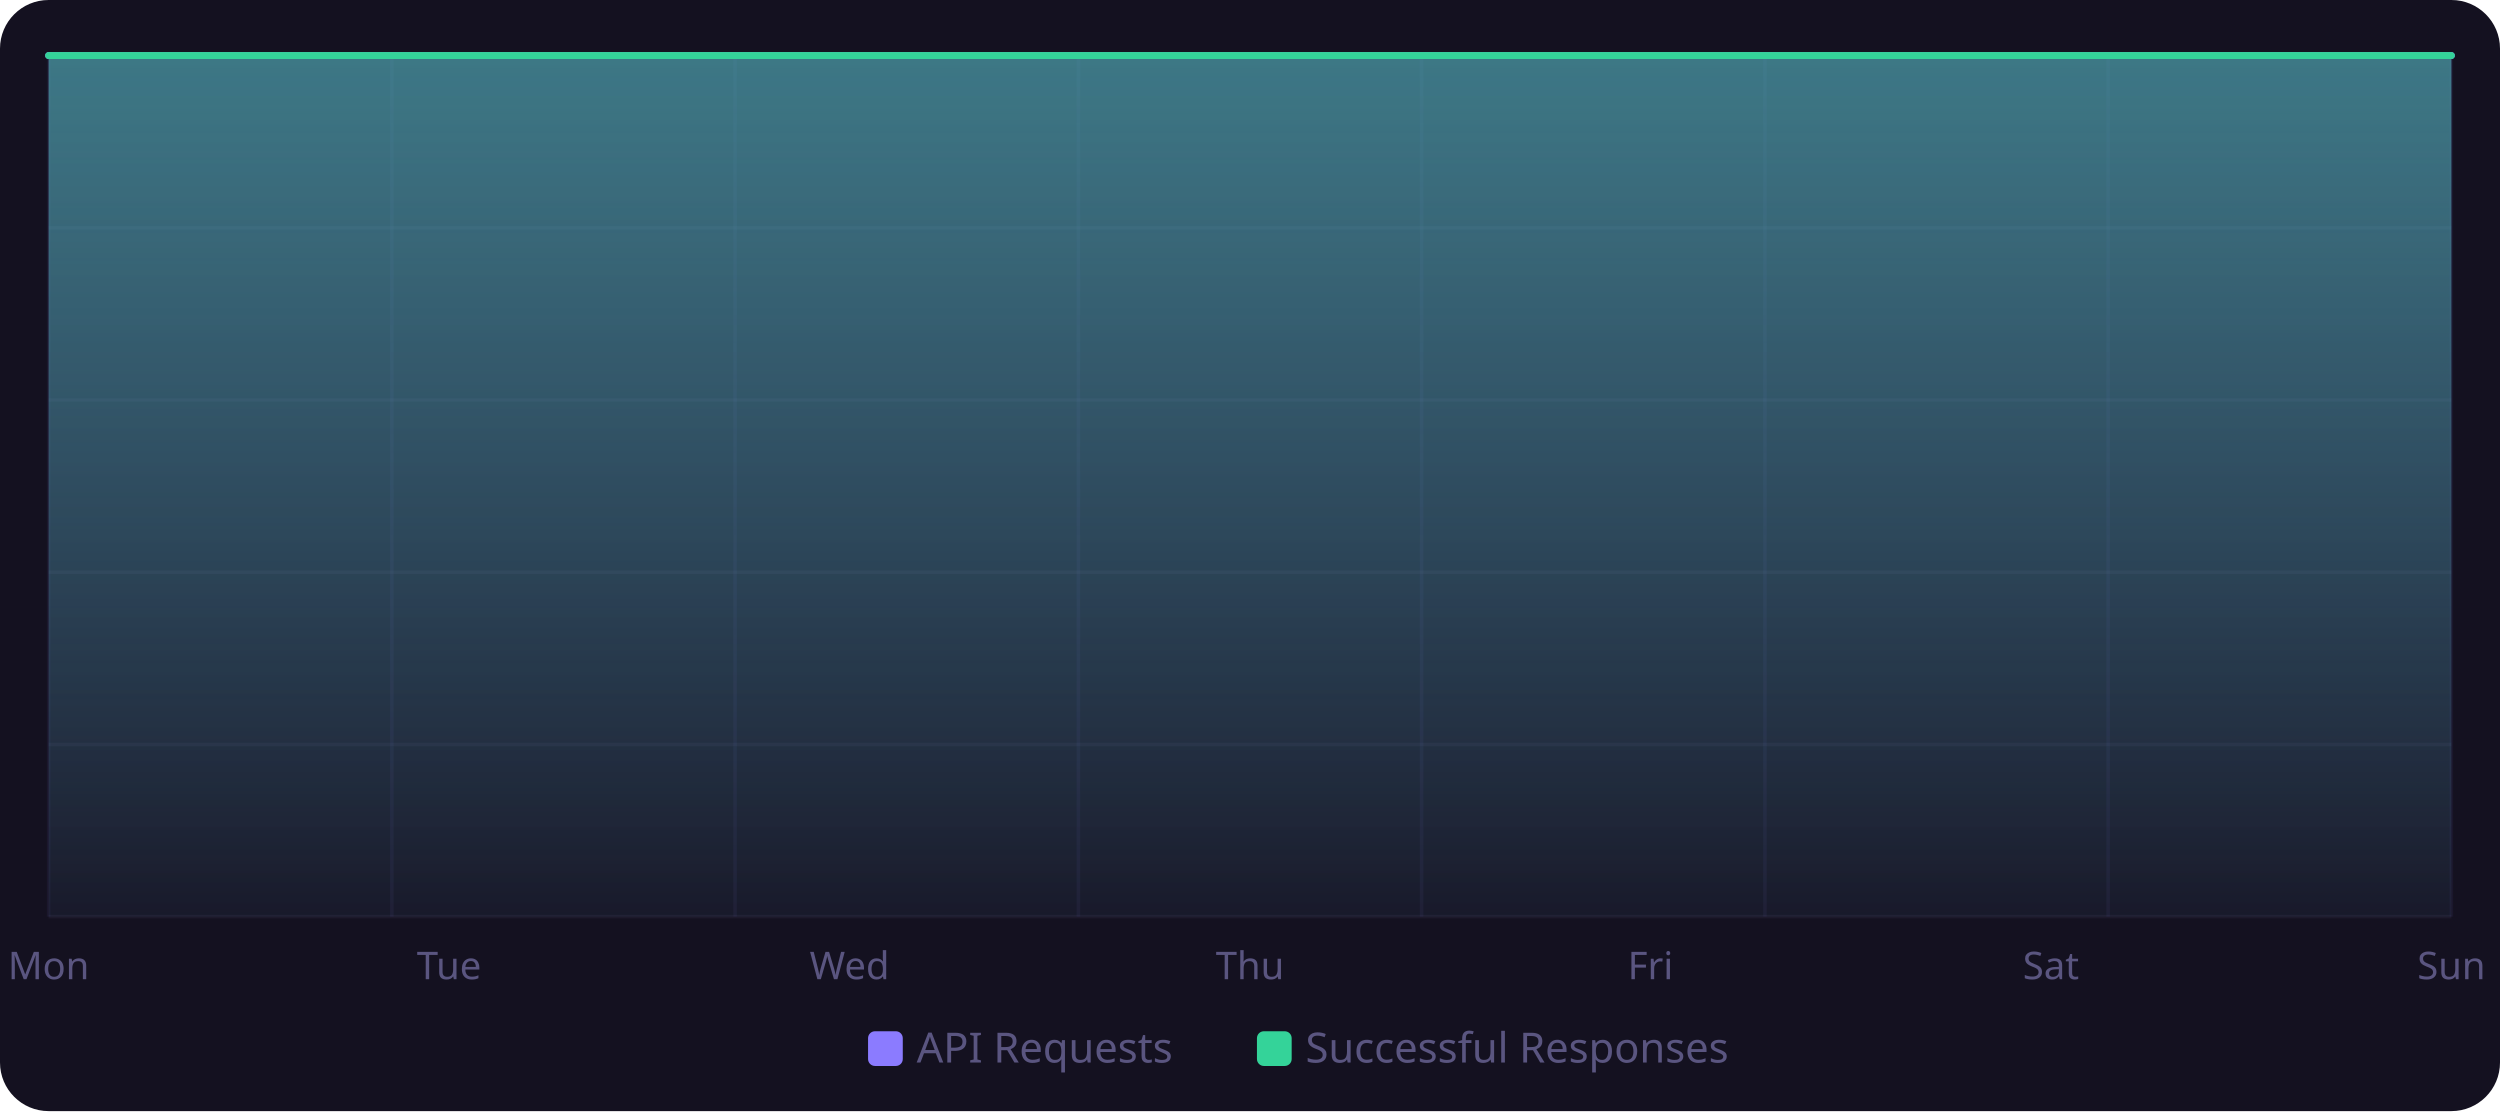
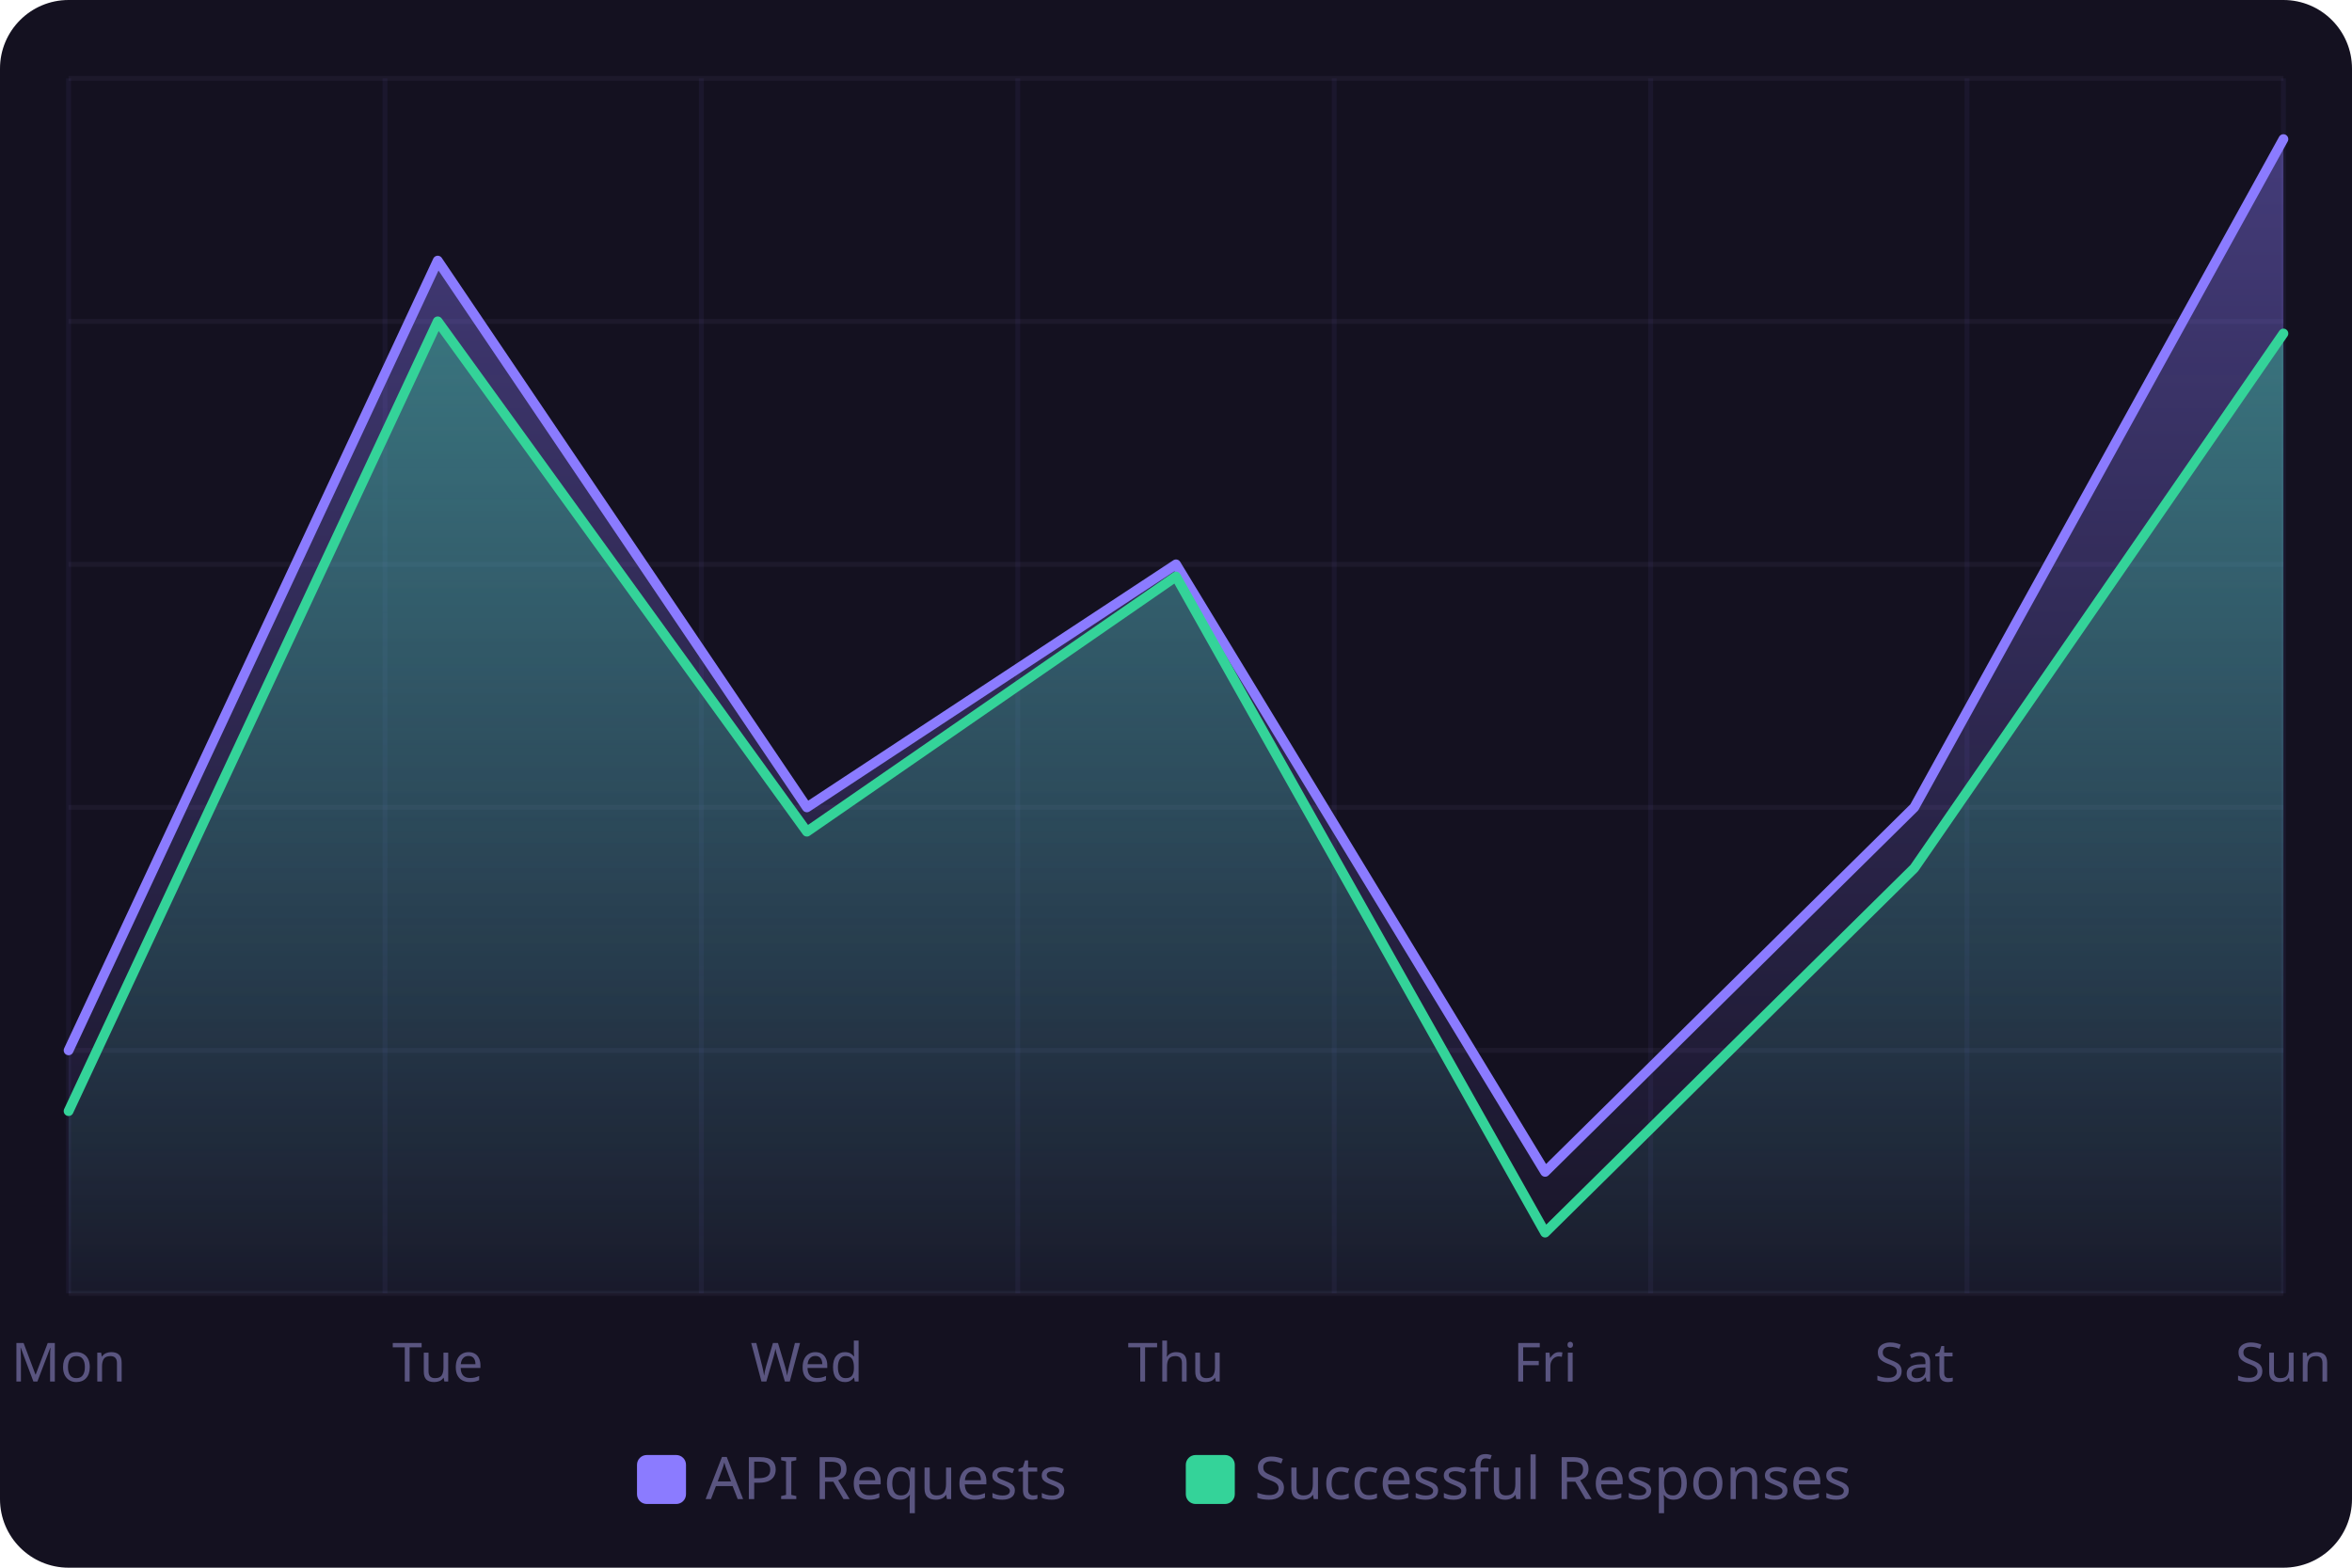
- <svg xmlns="http://www.w3.org/2000/svg" width="720" height="320" viewBox="0 0 720 320">
-   <rect x="0" y="0" width="720" height="320" rx="14" fill="#141120" />
+ <svg xmlns="http://www.w3.org/2000/svg" width="480" height="320" viewBox="0 0 480 320">
+   <rect x="0" y="0" width="480" height="320" rx="14" fill="#141120" />
  <defs>
-     <linearGradient id="pcgrad-1-iuhs" x1="0" y1="0" x2="0" y2="1">
+     <linearGradient id="pcgrad-1-3rz9" x1="0" y1="0" x2="0" y2="1">
      <stop offset="0%" stop-color="#8b7bff" stop-opacity="0.4" />
      <stop offset="100%" stop-color="#8b7bff" stop-opacity="0.03" />
    </linearGradient>
-     <linearGradient id="pcgrad-2-w9ho" x1="0" y1="0" x2="0" y2="1">
+     <linearGradient id="pcgrad-2-wij3" x1="0" y1="0" x2="0" y2="1">
      <stop offset="0%" stop-color="#34d399" stop-opacity="0.4" />
      <stop offset="100%" stop-color="#34d399" stop-opacity="0.03" />
    </linearGradient>
  </defs>
-   <line x1="14" y1="16" x2="706" y2="16" stroke="#5a5580" stroke-width="1" opacity="0.12" />
-   <line x1="14" y1="65.6" x2="706" y2="65.6" stroke="#5a5580" stroke-width="1" opacity="0.12" />
-   <line x1="14" y1="115.2" x2="706" y2="115.2" stroke="#5a5580" stroke-width="1" opacity="0.12" />
-   <line x1="14" y1="164.8" x2="706" y2="164.8" stroke="#5a5580" stroke-width="1" opacity="0.12" />
-   <line x1="14" y1="214.4" x2="706" y2="214.4" stroke="#5a5580" stroke-width="1" opacity="0.12" />
-   <line x1="14" y1="264" x2="706" y2="264" stroke="#5a5580" stroke-width="1" opacity="0.12" />
+   <line x1="14" y1="16" x2="466" y2="16" stroke="#5a5580" stroke-width="1" opacity="0.12" />
+   <line x1="14" y1="65.6" x2="466" y2="65.6" stroke="#5a5580" stroke-width="1" opacity="0.12" />
+   <line x1="14" y1="115.2" x2="466" y2="115.2" stroke="#5a5580" stroke-width="1" opacity="0.12" />
+   <line x1="14" y1="164.8" x2="466" y2="164.8" stroke="#5a5580" stroke-width="1" opacity="0.12" />
+   <line x1="14" y1="214.4" x2="466" y2="214.4" stroke="#5a5580" stroke-width="1" opacity="0.12" />
+   <line x1="14" y1="264" x2="466" y2="264" stroke="#5a5580" stroke-width="1" opacity="0.12" />
  <line x1="14" y1="16" x2="14" y2="264" stroke="#4a4490" stroke-width="1" opacity="0.12" />
-   <line x1="112.86" y1="16" x2="112.86" y2="264" stroke="#4a4490" stroke-width="1" opacity="0.12" />
-   <line x1="211.71" y1="16" x2="211.71" y2="264" stroke="#4a4490" stroke-width="1" opacity="0.12" />
-   <line x1="310.57" y1="16" x2="310.57" y2="264" stroke="#4a4490" stroke-width="1" opacity="0.12" />
-   <line x1="409.43" y1="16" x2="409.43" y2="264" stroke="#4a4490" stroke-width="1" opacity="0.12" />
-   <line x1="508.29" y1="16" x2="508.29" y2="264" stroke="#4a4490" stroke-width="1" opacity="0.12" />
-   <line x1="607.14" y1="16" x2="607.14" y2="264" stroke="#4a4490" stroke-width="1" opacity="0.12" />
-   <line x1="706" y1="16" x2="706" y2="264" stroke="#4a4490" stroke-width="1" opacity="0.12" />
-   <path d="M14,16 L129.33,16 L244.67,16 L360,16 L475.33,16 L590.67,16 L706,16 L706,264 L14,264 Z" fill="url(#pcgrad-1-iuhs)" stroke="none" />
-   <path d="M14,16 L129.33,16 L244.67,16 L360,16 L475.33,16 L590.67,16 L706,16" fill="none" stroke="#8b7bff" stroke-width="2" stroke-linejoin="round" stroke-linecap="round" />
-   <path d="M14,16 L129.33,16 L244.67,16 L360,16 L475.33,16 L590.67,16 L706,16 L706,264 L14,264 Z" fill="url(#pcgrad-2-w9ho)" stroke="none" />
-   <path d="M14,16 L129.33,16 L244.67,16 L360,16 L475.33,16 L590.67,16 L706,16" fill="none" stroke="#34d399" stroke-width="2" stroke-linejoin="round" stroke-linecap="round" />
+   <line x1="78.57" y1="16" x2="78.57" y2="264" stroke="#4a4490" stroke-width="1" opacity="0.12" />
+   <line x1="143.14" y1="16" x2="143.14" y2="264" stroke="#4a4490" stroke-width="1" opacity="0.12" />
+   <line x1="207.71" y1="16" x2="207.71" y2="264" stroke="#4a4490" stroke-width="1" opacity="0.12" />
+   <line x1="272.29" y1="16" x2="272.29" y2="264" stroke="#4a4490" stroke-width="1" opacity="0.12" />
+   <line x1="336.86" y1="16" x2="336.86" y2="264" stroke="#4a4490" stroke-width="1" opacity="0.12" />
+   <line x1="401.43" y1="16" x2="401.43" y2="264" stroke="#4a4490" stroke-width="1" opacity="0.12" />
+   <line x1="466" y1="16" x2="466" y2="264" stroke="#4a4490" stroke-width="1" opacity="0.12" />
+   <path d="M14,214.4 L89.33,53.2 L164.67,164.8 L240,115.2 L315.33,239.2 L390.67,164.8 L466,28.4 L466,264 L14,264 Z" fill="url(#pcgrad-1-3rz9)" stroke="none" />
+   <path d="M14,214.4 L89.33,53.2 L164.67,164.8 L240,115.2 L315.33,239.2 L390.67,164.8 L466,28.4" fill="none" stroke="#8b7bff" stroke-width="2" stroke-linejoin="round" stroke-linecap="round" />
+   <path d="M14,226.8 L89.33,65.6 L164.67,169.76 L240,117.68 L315.33,251.6 L390.67,177.2 L466,68.08 L466,264 L14,264 Z" fill="url(#pcgrad-2-wij3)" stroke="none" />
+   <path d="M14,226.8 L89.33,65.6 L164.67,169.76 L240,117.68 L315.33,251.6 L390.67,177.2 L466,68.08" fill="none" stroke="#34d399" stroke-width="2" stroke-linejoin="round" stroke-linecap="round" />
  <text x="14" y="282" font-size="11" fill="#5a5580" font-family="sans-serif" text-anchor="middle">Mon</text>
-   <text x="129.33" y="282" font-size="11" fill="#5a5580" font-family="sans-serif" text-anchor="middle">Tue</text>
-   <text x="244.67" y="282" font-size="11" fill="#5a5580" font-family="sans-serif" text-anchor="middle">Wed</text>
-   <text x="360" y="282" font-size="11" fill="#5a5580" font-family="sans-serif" text-anchor="middle">Thu</text>
-   <text x="475.33" y="282" font-size="11" fill="#5a5580" font-family="sans-serif" text-anchor="middle">Fri</text>
-   <text x="590.67" y="282" font-size="11" fill="#5a5580" font-family="sans-serif" text-anchor="middle">Sat</text>
-   <text x="706" y="282" font-size="11" fill="#5a5580" font-family="sans-serif" text-anchor="middle">Sun</text>
-   <rect x="250" y="297" width="10" height="10" rx="2" fill="#8b7bff" />
-   <text x="264" y="306" font-size="12" fill="#5a5580" font-family="sans-serif">API Requests</text>
-   <rect x="362" y="297" width="10" height="10" rx="2" fill="#34d399" />
-   <text x="376" y="306" font-size="12" fill="#5a5580" font-family="sans-serif">Successful Responses</text>
+   <text x="89.33" y="282" font-size="11" fill="#5a5580" font-family="sans-serif" text-anchor="middle">Tue</text>
+   <text x="164.67" y="282" font-size="11" fill="#5a5580" font-family="sans-serif" text-anchor="middle">Wed</text>
+   <text x="240" y="282" font-size="11" fill="#5a5580" font-family="sans-serif" text-anchor="middle">Thu</text>
+   <text x="315.33" y="282" font-size="11" fill="#5a5580" font-family="sans-serif" text-anchor="middle">Fri</text>
+   <text x="390.67" y="282" font-size="11" fill="#5a5580" font-family="sans-serif" text-anchor="middle">Sat</text>
+   <text x="466" y="282" font-size="11" fill="#5a5580" font-family="sans-serif" text-anchor="middle">Sun</text>
+   <rect x="130" y="297" width="10" height="10" rx="2" fill="#8b7bff" />
+   <text x="144" y="306" font-size="12" fill="#5a5580" font-family="sans-serif">API Requests</text>
+   <rect x="242" y="297" width="10" height="10" rx="2" fill="#34d399" />
+   <text x="256" y="306" font-size="12" fill="#5a5580" font-family="sans-serif">Successful Responses</text>
</svg>
